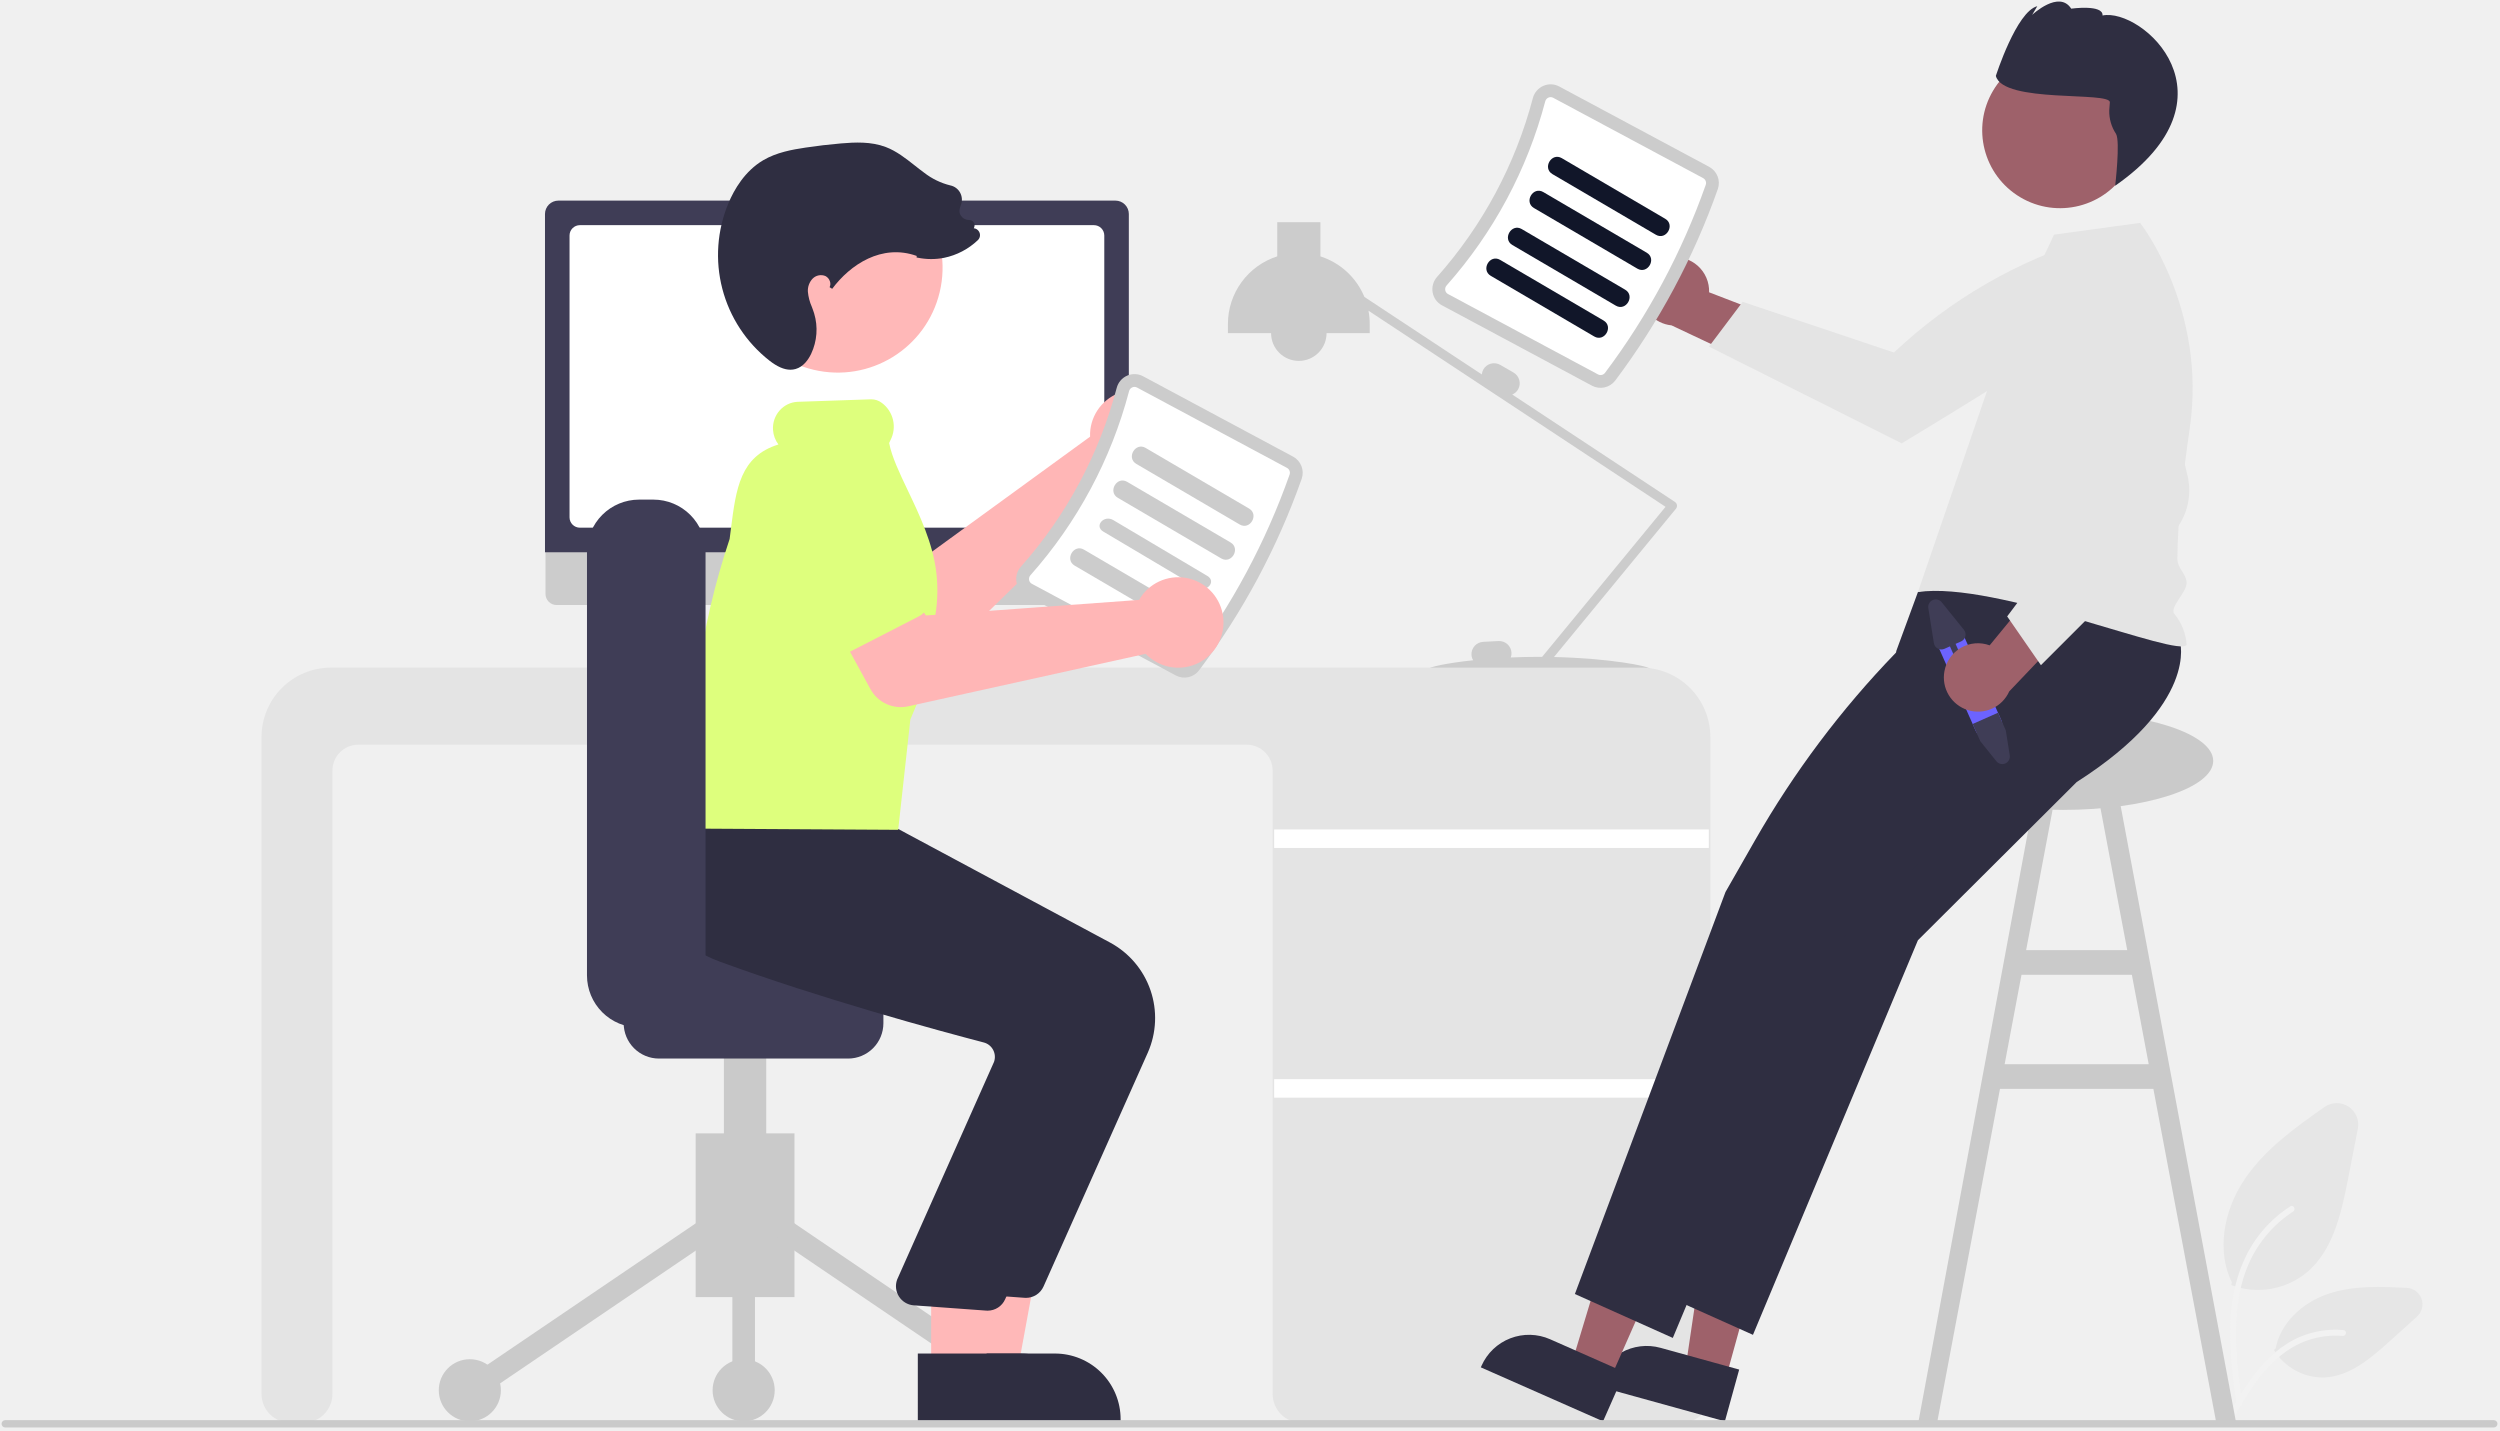
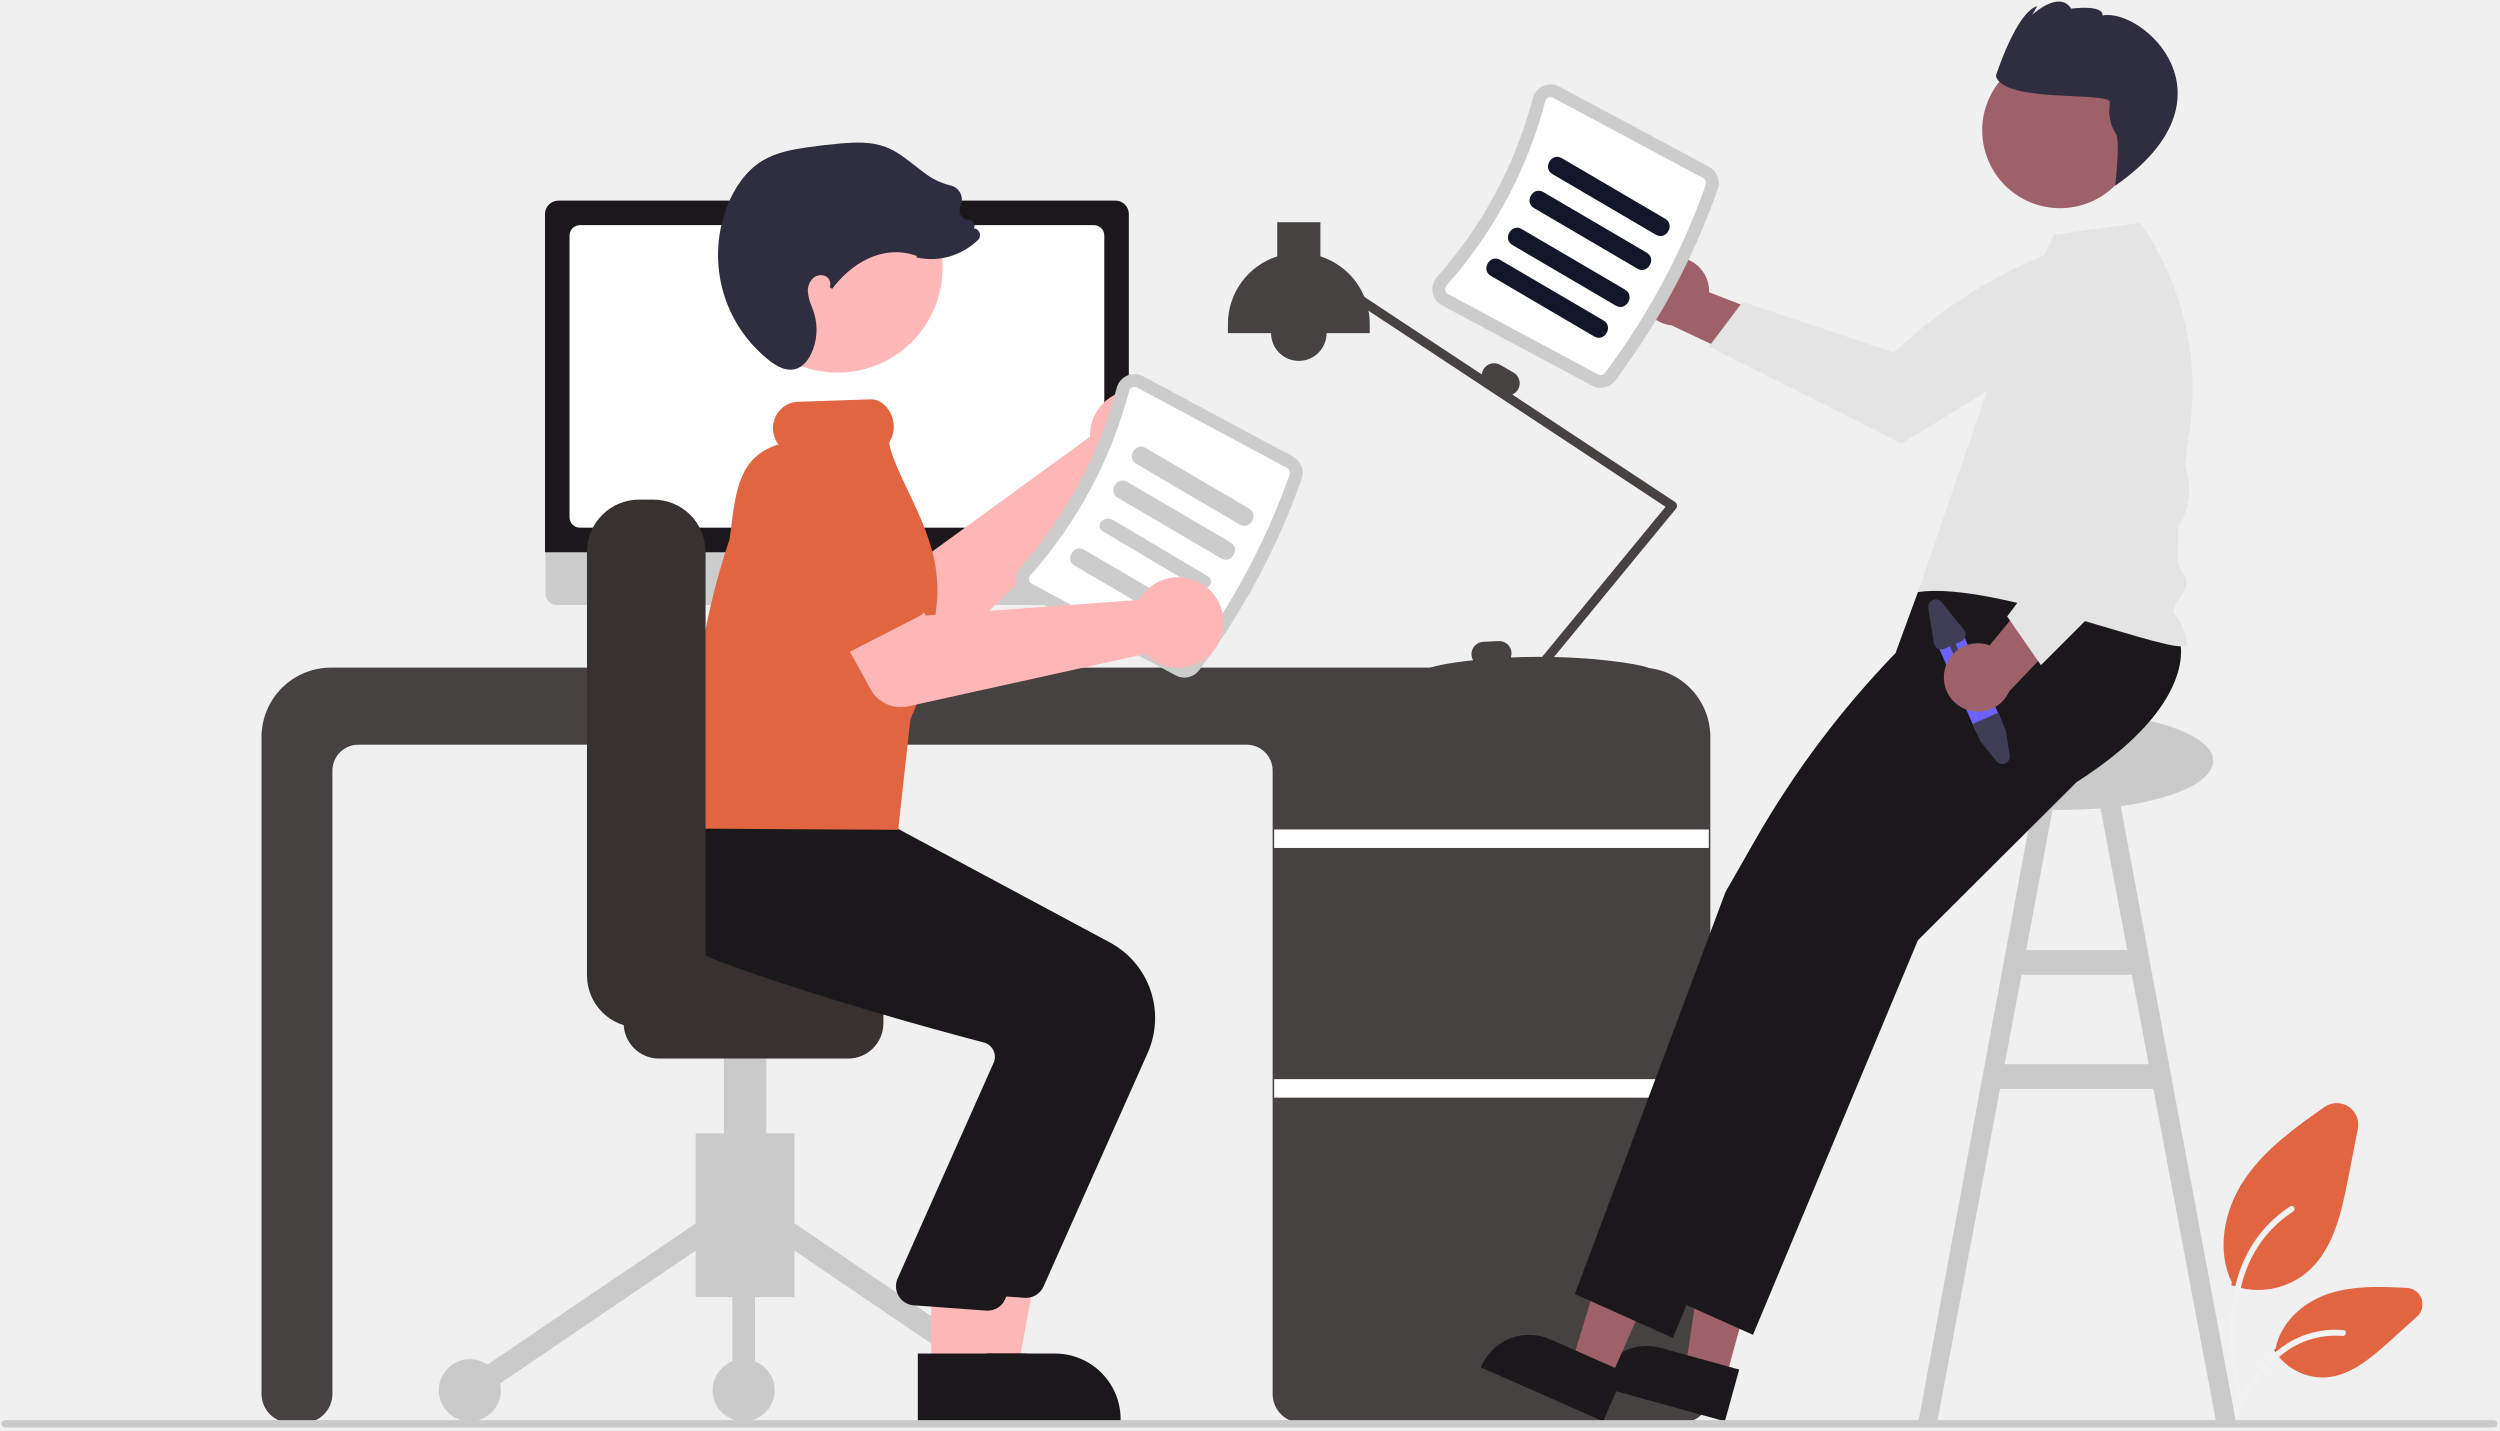
<svg xmlns="http://www.w3.org/2000/svg" width="811" height="464" viewBox="0 0 811 464" fill="none">
  <g clip-path="url(#clip0_1_96)">
    <path d="M133.588 210.827V80.828C133.588 78.971 134.325 77.191 135.638 75.878C136.951 74.565 138.731 73.828 140.588 73.828C142.444 73.828 144.225 74.565 145.537 75.878C146.85 77.191 147.588 78.971 147.588 80.828V210.827C147.588 212.684 146.85 214.464 145.537 215.777C144.225 217.09 142.444 217.827 140.588 217.827C138.731 217.827 136.951 217.09 135.638 215.777C134.325 214.464 133.588 212.684 133.588 210.827Z" fill="#F0F0F0" />
    <path d="M116.838 210.827V80.828C116.838 78.971 117.575 77.191 118.888 75.878C120.201 74.565 121.981 73.828 123.838 73.828C125.694 73.828 127.475 74.565 128.787 75.878C130.1 77.191 130.838 78.971 130.838 80.828V210.827C130.838 212.684 130.1 214.464 128.787 215.777C127.475 217.09 125.694 217.827 123.838 217.827C121.981 217.827 120.201 217.09 118.888 215.777C117.575 214.464 116.838 212.684 116.838 210.827Z" fill="#F0F0F0" />
    <path d="M100.088 210.827V80.828C100.088 78.971 100.825 77.191 102.138 75.878C103.451 74.565 105.231 73.828 107.088 73.828C108.944 73.828 110.725 74.565 112.037 75.878C113.35 77.191 114.088 78.971 114.088 80.828V210.827C114.088 212.684 113.35 214.464 112.037 215.777C110.725 217.09 108.944 217.827 107.088 217.827C105.231 217.827 103.451 217.09 102.138 215.777C100.825 214.464 100.088 212.684 100.088 210.827Z" fill="#F0F0F0" />
-     <path d="M732.492 418.464C729.673 418.466 726.875 417.98 724.222 417.028L723.812 416.881L724.001 415.975C719.249 406.375 720.91 393.222 728.254 382.408C734.93 372.577 745.083 365.429 754.04 359.124C755.176 358.324 756.526 357.882 757.916 357.856C759.306 357.829 760.671 358.219 761.838 358.974C763.004 359.73 763.918 360.818 764.461 362.097C765.005 363.376 765.153 364.789 764.888 366.153L761.684 382.587C759.373 394.442 756.623 405.663 748.468 412.66C743.988 416.408 738.333 418.462 732.492 418.464Z" fill="#E6E6E6" />
-     <path d="M753.469 446.861C750.366 446.843 747.318 446.05 744.6 444.554C741.882 443.058 739.58 440.907 737.905 438.296L737.673 437.934L738.226 437.446C739.659 429.628 746.399 422.662 755.449 419.666C763.675 416.943 772.755 417.388 780.761 417.78C781.819 417.831 782.837 418.196 783.688 418.827C784.539 419.458 785.183 420.328 785.539 421.325C785.895 422.323 785.946 423.404 785.687 424.431C785.428 425.458 784.87 426.385 784.084 427.094L775.076 435.225C768.53 441.132 762.002 446.466 754.127 446.848C753.907 446.857 753.688 446.861 753.469 446.861Z" fill="#E6E6E6" />
+     <path d="M732.492 418.464C729.673 418.466 726.875 417.98 724.222 417.028L723.812 416.881L724.001 415.975C719.249 406.375 720.91 393.222 728.254 382.408C734.93 372.577 745.083 365.429 754.04 359.124C755.176 358.324 756.526 357.882 757.916 357.856C759.306 357.829 760.671 358.219 761.838 358.974C763.004 359.73 763.918 360.818 764.461 362.097C765.005 363.376 765.153 364.789 764.888 366.153L761.684 382.587C759.373 394.442 756.623 405.663 748.468 412.66C743.988 416.408 738.333 418.462 732.492 418.464Z" fill="#E16541" />
+     <path d="M753.469 446.861C750.366 446.843 747.318 446.05 744.6 444.554C741.882 443.058 739.58 440.907 737.905 438.296L737.673 437.934L738.226 437.446C739.659 429.628 746.399 422.662 755.449 419.666C763.675 416.943 772.755 417.388 780.761 417.78C781.819 417.831 782.837 418.196 783.688 418.827C784.539 419.458 785.183 420.328 785.539 421.325C785.895 422.323 785.946 423.404 785.687 424.431C785.428 425.458 784.87 426.385 784.084 427.094L775.076 435.225C768.53 441.132 762.002 446.466 754.127 446.848C753.907 446.857 753.688 446.861 753.469 446.861Z" fill="#E16541" />
    <path d="M725.513 455.553C724.183 445.648 722.815 435.615 723.748 425.604C724.577 416.712 727.231 408.028 732.633 400.908C735.487 397.147 738.976 393.915 742.943 391.356C743.974 390.691 744.923 392.361 743.897 393.024C737.02 397.488 731.73 404.012 728.785 411.664C725.495 420.219 724.966 429.544 725.533 438.632C725.876 444.127 726.603 449.587 727.335 455.04C727.394 455.284 727.359 455.542 727.237 455.762C727.115 455.982 726.914 456.148 726.675 456.227C726.555 456.26 726.429 456.268 726.305 456.251C726.182 456.235 726.062 456.194 725.954 456.131C725.846 456.069 725.752 455.985 725.676 455.886C725.601 455.787 725.545 455.674 725.513 455.553Z" fill="#F2F2F2" />
    <path d="M721.754 461.247C728.157 449.666 735.583 436.794 748.853 432.68C752.538 431.541 756.409 431.132 760.251 431.477C761.461 431.584 761.159 433.491 759.951 433.384C753.499 432.843 747.061 434.584 741.761 438.304C736.633 441.873 732.639 446.834 729.259 452.096C727.189 455.319 725.335 458.678 723.48 462.034C722.887 463.106 721.154 462.332 721.754 461.247Z" fill="#F2F2F2" />
    <path d="M718.873 461.078L725.338 461.225L686.358 252.988L679.893 254.206L690.072 308.225H657.278L667.457 254.206L660.992 252.988L622.338 461.225L628.477 461.078L648.799 353.225H698.551L718.873 461.078ZM650.306 345.225L655.771 316.225H691.579L697.043 345.225H650.306Z" fill="#CACACA" />
    <path d="M436.588 214.144V145.759C436.588 143.728 439.728 142.077 443.588 142.077C447.448 142.077 450.588 143.728 450.588 145.759V214.144C450.588 216.175 447.448 217.827 443.588 217.827C439.728 217.827 436.588 216.175 436.588 214.144Z" fill="#F0F0F0" />
    <path d="M419.838 214.144V145.759C419.838 143.728 422.978 142.077 426.838 142.077C430.698 142.077 433.838 143.728 433.838 145.759V214.144C433.838 216.175 430.698 217.827 426.838 217.827C422.978 217.827 419.838 216.175 419.838 214.144Z" fill="#F0F0F0" />
    <path d="M403.088 214.144V145.759C403.088 143.728 406.228 142.077 410.088 142.077C413.948 142.077 417.088 143.728 417.088 145.759V214.144C417.088 216.175 413.948 217.827 410.088 217.827C406.228 217.827 403.088 216.175 403.088 214.144Z" fill="#F0F0F0" />
-     <path d="M544.002 163.854C543.971 163.646 543.896 163.447 543.783 163.27C543.67 163.093 543.521 162.941 543.345 162.826L490.573 127.987C491.368 127.655 492.033 127.072 492.466 126.327C492.994 125.408 493.136 124.317 492.862 123.293C492.587 122.27 491.919 121.396 491.003 120.863L486.673 118.363C485.753 117.836 484.662 117.694 483.639 117.968C482.615 118.243 481.741 118.911 481.209 119.827C480.921 120.331 480.748 120.892 480.702 121.47L442.608 96.322C441.329 93.224 439.389 90.441 436.925 88.169C434.46 85.897 431.53 84.19 428.338 83.166V72.078H414.338V83.166C409.693 84.651 405.64 87.574 402.764 91.512C399.888 95.451 398.338 100.201 398.338 105.077V108.077H412.338C412.338 110.464 413.286 112.754 414.974 114.441C416.662 116.129 418.951 117.077 421.338 117.077C423.725 117.077 426.014 116.129 427.702 114.441C429.389 112.754 430.338 110.464 430.338 108.077H444.338V105.077C444.336 103.639 444.201 102.204 443.933 100.792L540.302 164.411L500.271 213.082C499.96 213.08 499.651 213.078 499.338 213.078C496.144 213.078 493.049 213.153 490.1 213.283C490.278 212.789 490.356 212.264 490.329 211.739C490.271 210.681 489.796 209.689 489.008 208.979C488.221 208.27 487.185 207.901 486.126 207.953L481.133 208.213C480.075 208.271 479.082 208.746 478.373 209.533C477.663 210.321 477.294 211.357 477.346 212.416C477.383 213.041 477.569 213.649 477.888 214.188C469.059 215.126 463.338 216.419 463.338 217.077C463.338 218.156 478.701 217.129 497.93 217.08C498.018 217.33 498.171 217.552 498.374 217.723C498.576 217.895 498.82 218.009 499.081 218.055C499.342 218.101 499.611 218.076 499.86 217.984C500.108 217.892 500.328 217.735 500.496 217.53L500.866 217.08C520.039 217.133 535.338 218.154 535.338 217.077C535.338 216.063 521.736 213.539 504.112 213.134L543.677 165.03C543.811 164.868 543.909 164.679 543.965 164.476C544.02 164.274 544.033 164.062 544.002 163.854Z" fill="#CCCCCC" />
-     <path d="M545.445 461.578H422.229C419.739 461.575 417.352 460.584 415.591 458.823C413.831 457.063 412.84 454.675 412.838 452.185V249.969C412.835 247.744 411.95 245.611 410.377 244.038C408.804 242.465 406.671 241.58 404.446 241.578H116.23C114.005 241.58 111.872 242.465 110.299 244.038C108.725 245.611 107.84 247.744 107.838 249.969V452.185C107.835 454.675 106.844 457.063 105.084 458.823C103.323 460.584 100.936 461.575 98.446 461.578H94.23C91.74 461.575 89.353 460.584 87.592 458.823C85.831 457.063 84.841 454.675 84.838 452.185V239.078C84.844 233.112 87.217 227.393 91.435 223.175C95.653 218.957 101.372 216.584 107.338 216.578H532.338C538.303 216.585 544.022 218.957 548.24 223.175C552.458 227.393 554.831 233.112 554.838 239.078V452.185C554.835 454.675 553.844 457.063 552.083 458.823C550.323 460.584 547.935 461.575 545.445 461.578Z" fill="#E4E4E4" />
+     <path d="M544.002 163.854C543.971 163.646 543.896 163.447 543.783 163.27C543.67 163.093 543.521 162.941 543.345 162.826L490.573 127.987C491.368 127.655 492.033 127.072 492.466 126.327C492.994 125.408 493.136 124.317 492.862 123.293C492.587 122.27 491.919 121.396 491.003 120.863L486.673 118.363C485.753 117.836 484.662 117.694 483.639 117.968C482.615 118.243 481.741 118.911 481.209 119.827C480.921 120.331 480.748 120.892 480.702 121.47L442.608 96.322C441.329 93.224 439.389 90.441 436.925 88.169C434.46 85.897 431.53 84.19 428.338 83.166V72.078H414.338V83.166C409.693 84.651 405.64 87.574 402.764 91.512C399.888 95.451 398.338 100.201 398.338 105.077V108.077H412.338C412.338 110.464 413.286 112.754 414.974 114.441C416.662 116.129 418.951 117.077 421.338 117.077C423.725 117.077 426.014 116.129 427.702 114.441C429.389 112.754 430.338 110.464 430.338 108.077H444.338V105.077C444.336 103.639 444.201 102.204 443.933 100.792L540.302 164.411L500.271 213.082C499.96 213.08 499.651 213.078 499.338 213.078C496.144 213.078 493.049 213.153 490.1 213.283C490.278 212.789 490.356 212.264 490.329 211.739C490.271 210.681 489.796 209.689 489.008 208.979C488.221 208.27 487.185 207.901 486.126 207.953L481.133 208.213C480.075 208.271 479.082 208.746 478.373 209.533C477.663 210.321 477.294 211.357 477.346 212.416C477.383 213.041 477.569 213.649 477.888 214.188C469.059 215.126 463.338 216.419 463.338 217.077C463.338 218.156 478.701 217.129 497.93 217.08C498.018 217.33 498.171 217.552 498.374 217.723C498.576 217.895 498.82 218.009 499.081 218.055C499.342 218.101 499.611 218.076 499.86 217.984C500.108 217.892 500.328 217.735 500.496 217.53L500.866 217.08C520.039 217.133 535.338 218.154 535.338 217.077C535.338 216.063 521.736 213.539 504.112 213.134L543.677 165.03C543.811 164.868 543.909 164.679 543.965 164.476C544.02 164.274 544.033 164.062 544.002 163.854Z" fill="#474242" />
+     <path d="M545.445 461.578H422.229C419.739 461.575 417.352 460.584 415.591 458.823C413.831 457.063 412.84 454.675 412.838 452.185V249.969C412.835 247.744 411.95 245.611 410.377 244.038C408.804 242.465 406.671 241.58 404.446 241.578H116.23C114.005 241.58 111.872 242.465 110.299 244.038C108.725 245.611 107.84 247.744 107.838 249.969V452.185C107.835 454.675 106.844 457.063 105.084 458.823C103.323 460.584 100.936 461.575 98.446 461.578H94.23C91.74 461.575 89.353 460.584 87.592 458.823C85.831 457.063 84.841 454.675 84.838 452.185V239.078C84.844 233.112 87.217 227.393 91.435 223.175C95.653 218.957 101.372 216.584 107.338 216.578H532.338C538.303 216.585 544.022 218.957 548.24 223.175C552.458 227.393 554.831 233.112 554.838 239.078V452.185C554.835 454.675 553.844 457.063 552.083 458.823C550.323 460.584 547.935 461.575 545.445 461.578Z" fill="#474242" />
    <path d="M554.338 269.077H413.338V275.077H554.338V269.077Z" fill="white" />
    <path d="M554.338 350.078H413.338V356.078H554.338V350.078Z" fill="white" />
    <path d="M296.621 215.59L292.569 213.884L289.789 193.569H252.769L249.755 213.801L246.13 215.613C245.956 215.7 245.817 215.843 245.735 216.019C245.653 216.194 245.633 216.393 245.677 216.581C245.722 216.77 245.829 216.938 245.981 217.059C246.133 217.179 246.321 217.244 246.515 217.244H296.287C296.486 217.244 296.679 217.176 296.833 217.05C296.986 216.924 297.092 216.749 297.131 216.554C297.171 216.359 297.141 216.157 297.048 215.981C296.955 215.805 296.805 215.667 296.621 215.59Z" fill="#E6E6E6" />
    <path d="M362.409 196.272H180.555C179.601 196.269 178.687 195.889 178.013 195.213C177.339 194.538 176.96 193.623 176.96 192.669V167.025H366.004V192.669C366.004 193.623 365.625 194.538 364.951 195.213C364.277 195.889 363.363 196.269 362.409 196.272Z" fill="#CCCCCC" />
-     <path d="M366.194 179.145H176.794V69.421C176.796 68.269 177.254 67.165 178.068 66.351C178.882 65.537 179.986 65.079 181.138 65.078H361.85C363.002 65.079 364.106 65.537 364.92 66.351C365.734 67.165 366.192 68.269 366.194 69.421V179.145Z" fill="#3F3D56" />
+     <path d="M366.194 179.145H176.794V69.421C176.796 68.269 177.254 67.165 178.068 66.351C178.882 65.537 179.986 65.079 181.138 65.078H361.85C363.002 65.079 364.106 65.537 364.92 66.351C365.734 67.165 366.192 68.269 366.194 69.421V179.145Z" fill="#1A181B" />
    <path d="M354.882 171.181H188.106C187.219 171.18 186.368 170.827 185.74 170.199C185.112 169.572 184.759 168.72 184.758 167.833V76.39C184.759 75.502 185.112 74.651 185.74 74.023C186.368 73.395 187.219 73.042 188.106 73.041H354.882C355.769 73.042 356.62 73.395 357.248 74.023C357.876 74.651 358.229 75.502 358.23 76.39V167.833C358.229 168.72 357.876 169.572 357.248 170.199C356.62 170.827 355.769 171.18 354.882 171.181Z" fill="white" />
    <path d="M541.839 83.539C543.435 83.309 545.061 83.431 546.604 83.898C548.147 84.365 549.568 85.164 550.769 86.24C551.969 87.315 552.919 88.641 553.552 90.123C554.185 91.606 554.485 93.209 554.431 94.82L590.996 108.894L574.43 120.731L542.247 105.551C539.546 105.281 537.039 104.03 535.199 102.034C533.36 100.039 532.316 97.439 532.266 94.725C532.216 92.012 533.163 89.375 534.927 87.313C536.691 85.251 539.151 83.908 541.839 83.539Z" fill="#9E616A" />
    <path d="M680.677 76.629L686.863 87.876C685.368 95.01 681.505 101.428 675.9 106.087C666.429 114.075 616.909 143.824 616.909 143.824L554.391 112.438L565.328 97.905L614.41 114.354C632.617 97.161 654.589 84.459 678.574 77.261L680.677 76.629Z" fill="#E4E4E4" />
    <path d="M669.174 262.734C696.121 262.734 717.965 255.616 717.965 246.836C717.965 238.056 696.121 230.938 669.174 230.938C642.228 230.938 620.384 238.056 620.384 246.836C620.384 255.616 642.228 262.734 669.174 262.734Z" fill="#CACACA" />
    <path d="M559.717 447.605L546.761 444.024L554.409 392.346L573.531 397.633L559.717 447.605Z" fill="#9E616A" />
-     <path d="M559.549 461.077L517.774 449.529L517.92 449.001C519.112 444.689 521.969 441.026 525.861 438.82C529.753 436.614 534.362 436.043 538.675 437.235L538.676 437.235L564.191 444.289L559.549 461.077Z" fill="#2F2E41" />
+     <path d="M559.549 461.077L517.774 449.529L517.92 449.001C519.112 444.689 521.969 441.026 525.861 438.82C529.753 436.614 534.362 436.043 538.675 437.235L538.676 437.235L564.191 444.289L559.549 461.077Z" fill="#1A181B" />
    <path d="M522.153 447.773L509.856 442.343L524.948 392.331L543.096 400.344L522.153 447.773Z" fill="#9E616A" />
-     <path d="M520.026 461.078L480.377 443.57L480.598 443.068C482.406 438.975 485.765 435.768 489.937 434.152C494.109 432.536 498.752 432.643 502.845 434.45L502.846 434.45L527.062 445.143L520.026 461.078Z" fill="#2F2E41" />
-     <path d="M707.146 207.967C707.146 207.967 713.664 228.16 673.675 253.697L622.174 305.016L568.661 433.022L536.892 418.779L543.123 402.147L547.304 390.986L549.443 385.277L551.736 379.156L585.748 288.369L614.318 238.346L615.146 211.203L622.174 192.069L673.157 173.978L707.146 207.967Z" fill="#2F2E41" />
-     <path d="M681.146 208.967C681.146 208.967 687.664 229.16 647.675 254.697L596.174 306.016L542.661 434.022L510.892 419.779L517.123 403.147L521.304 391.986L523.443 386.277L525.736 380.156L559.748 289.369L569.314 272.62C581.933 250.524 597.268 230.094 614.96 211.805L624.338 202.111L625.338 187.111L647.157 174.978L681.146 208.967Z" fill="#2F2E41" />
+     <path d="M520.026 461.078L480.377 443.57L480.598 443.068C482.406 438.975 485.765 435.768 489.937 434.152C494.109 432.536 498.752 432.643 502.845 434.45L502.846 434.45L527.062 445.143L520.026 461.078Z" fill="#1A181B" />
+     <path d="M707.146 207.967C707.146 207.967 713.664 228.16 673.675 253.697L622.174 305.016L568.661 433.022L536.892 418.779L543.123 402.147L547.304 390.986L549.443 385.277L551.736 379.156L585.748 288.369L614.318 238.346L615.146 211.203L622.174 192.069L673.157 173.978L707.146 207.967Z" fill="#1A181B" />
+     <path d="M681.146 208.967C681.146 208.967 687.664 229.16 647.675 254.697L596.174 306.016L542.661 434.022L510.892 419.779L517.123 403.147L521.304 391.986L523.443 386.277L525.736 380.156L559.748 289.369L569.314 272.62C581.933 250.524 597.268 230.094 614.96 211.805L624.338 202.111L625.338 187.111L647.157 174.978L681.146 208.967Z" fill="#1A181B" />
    <path d="M650.338 110.111L666.338 76.111L694.259 72.302C694.259 72.302 716.062 100.079 710.338 139.111C708.191 153.748 706.442 168.32 706.338 181.111C706.31 184.515 709.287 186.034 709.338 189.111C709.387 192.134 703.695 197.057 705.338 199.111C707.687 201.942 709.087 205.441 709.338 209.111C707.356 213.827 647.382 188.277 622.174 192.069L650.338 110.111Z" fill="#E4E4E4" />
    <path d="M689.996 55.185C697.123 43.196 693.181 27.699 681.192 20.572C669.202 13.445 653.705 17.387 646.578 29.376C639.451 41.366 643.393 56.862 655.382 63.989C667.372 71.116 682.869 67.175 689.996 55.185Z" fill="#9E616A" />
    <path d="M684.433 33.213C684.385 33.877 684.318 34.758 684.241 35.753C684.162 38.479 684.931 41.162 686.44 43.433C687.853 45.823 686.167 60.254 686.167 60.254C727.535 31.418 694.848 2.447 682.062 5.022C682.329 1.355 671.9 2.808 671.9 2.808C667.927 -3.38 659.219 4.834 659.219 4.834L660.899 2.007C654.138 3.727 647.455 24.622 647.455 24.622C649.748 33.637 684.7 29.546 684.433 33.213Z" fill="#2F2E41" />
    <path d="M523.953 123.486C538.168 104.577 549.406 83.604 557.276 61.295C557.732 59.961 557.7 58.508 557.185 57.195C556.67 55.882 555.706 54.795 554.464 54.126L505.819 28.061C505.032 27.636 504.158 27.396 503.265 27.36C502.371 27.324 501.481 27.492 500.662 27.852C499.828 28.214 499.088 28.762 498.497 29.454C497.907 30.145 497.482 30.963 497.255 31.843C491.593 53.341 480.951 73.204 466.188 89.825C465.58 90.502 465.135 91.308 464.886 92.183C464.637 93.057 464.591 93.977 464.751 94.873C464.905 95.754 465.258 96.588 465.783 97.312C466.308 98.035 466.991 98.63 467.781 99.05L516.427 125.115C517.671 125.779 519.11 125.979 520.488 125.681C521.867 125.382 523.094 124.605 523.953 123.486Z" fill="#CCCCCC" />
    <path d="M520.633 120.992C520.372 121.318 520.004 121.543 519.594 121.628C519.184 121.713 518.758 121.651 518.388 121.455L469.743 95.389C469.506 95.266 469.302 95.09 469.145 94.875C468.988 94.659 468.884 94.411 468.839 94.148C468.789 93.871 468.803 93.585 468.881 93.314C468.959 93.044 469.099 92.795 469.289 92.587C484.487 75.476 495.443 55.028 501.272 32.897C501.339 32.623 501.469 32.369 501.651 32.154C501.833 31.939 502.063 31.769 502.321 31.658C502.565 31.549 502.83 31.498 503.097 31.509C503.364 31.52 503.624 31.593 503.858 31.721L552.503 57.786C552.871 57.985 553.159 58.307 553.315 58.696C553.472 59.084 553.488 59.515 553.36 59.914C545.631 81.823 534.594 102.421 520.633 120.992Z" fill="white" />
    <path d="M503.615 56.486L537.167 76.152C540.505 78.108 543.528 72.924 540.195 70.971L506.643 51.305C503.305 49.348 500.282 54.532 503.615 56.486Z" fill="#111629" />
    <path d="M497.615 67.486L531.167 87.152C534.505 89.108 537.528 83.924 534.195 81.971L500.643 62.305C497.305 60.348 494.282 65.532 497.615 67.486Z" fill="#111629" />
    <path d="M490.615 79.486L524.167 99.152C527.505 101.108 530.528 95.924 527.195 93.971L493.643 74.305C490.305 72.348 487.282 77.532 490.615 79.486Z" fill="#111629" />
    <path d="M483.615 89.486L517.167 109.152C520.505 111.108 523.528 105.925 520.195 103.971L486.643 84.305C483.305 82.348 480.282 87.532 483.615 89.486Z" fill="#111629" />
    <path d="M636.569 205.164L649.166 233.489C649.47 234.168 649.6 234.911 649.544 235.652C649.488 236.393 649.249 237.108 648.847 237.733C648.374 238.48 647.69 239.07 646.882 239.43C646.075 239.789 645.178 239.901 644.307 239.752C644.01 239.707 643.719 239.629 643.439 239.52C642.325 239.09 641.428 238.237 640.942 237.146L628.346 208.821C628.106 208.281 627.974 207.699 627.959 207.108C627.944 206.518 628.045 205.93 628.257 205.378C628.685 204.264 629.539 203.366 630.629 202.881C631.72 202.396 632.958 202.364 634.072 202.792C635.186 203.22 636.084 204.073 636.569 205.164Z" fill="#6C63FF" />
    <path d="M648.15 231.205L650.673 236.922L651.964 245.027C652.049 245.56 651.956 246.107 651.698 246.582C651.44 247.057 651.033 247.434 650.539 247.653C650.046 247.873 649.493 247.923 648.968 247.796C648.443 247.669 647.974 247.372 647.635 246.952L642.413 240.454L639.926 234.862L648.15 231.205Z" fill="#3F3D56" />
    <path d="M625.547 197.283L627.352 208.623C627.411 208.995 627.554 209.347 627.771 209.654C627.989 209.961 628.273 210.214 628.604 210.394C628.934 210.573 629.301 210.674 629.677 210.689C630.053 210.703 630.427 210.632 630.77 210.479L632.56 209.683L636.014 217.45C636.122 217.692 636.321 217.881 636.569 217.976C636.816 218.071 637.091 218.063 637.333 217.956C637.575 217.848 637.764 217.649 637.86 217.401C637.955 217.154 637.948 216.879 637.841 216.637L634.387 208.87L636.177 208.075C636.77 207.81 637.234 207.322 637.468 206.716C637.702 206.11 637.687 205.437 637.425 204.842C637.337 204.645 637.224 204.461 637.089 204.293L629.877 195.358C629.538 194.937 629.069 194.641 628.544 194.514C628.018 194.387 627.466 194.438 626.972 194.657C626.478 194.877 626.071 195.253 625.813 195.728C625.555 196.203 625.462 196.75 625.547 197.283Z" fill="#3F3D56" />
    <path d="M630.772 217.752C631.056 216.165 631.684 214.66 632.613 213.342C633.541 212.025 634.747 210.927 636.146 210.126C637.545 209.325 639.102 208.84 640.708 208.706C642.314 208.572 643.931 208.792 645.443 209.35L670.309 179.072L676.33 198.521L651.794 224.292C650.688 226.77 648.711 228.756 646.239 229.875C643.766 230.993 640.969 231.165 638.378 230.359C635.787 229.553 633.581 227.824 632.179 225.5C630.778 223.177 630.277 220.42 630.772 217.752Z" fill="#9E616A" />
    <path d="M662.077 215.784L651.125 199.965L682.224 158.499L666.203 124.169L667.37 83.334L680.608 80.889L680.773 80.971C687.209 84.676 692.184 90.471 694.872 97.394C698.175 105.65 705.547 136.644 709.648 154.384C710.454 157.822 710.365 161.409 709.392 164.803C708.419 168.197 706.593 171.285 704.088 173.773L662.077 215.784Z" fill="#E4E4E4" />
    <path d="M353.714 139.346C353.623 140.114 353.592 140.888 353.623 141.661L297.55 182.455L282.146 175.638L268.818 197.541L294.916 212.26C297.025 213.45 299.462 213.923 301.862 213.609C304.262 213.295 306.496 212.211 308.227 210.519L364.663 155.396C367.551 156.13 370.595 155.967 373.389 154.929C376.183 153.891 378.594 152.027 380.303 149.585C382.012 147.143 382.936 144.238 382.954 141.258C382.972 138.277 382.081 135.362 380.402 132.9C378.722 130.438 376.333 128.545 373.552 127.474C370.77 126.403 367.729 126.204 364.831 126.904C361.934 127.604 359.319 129.169 357.333 131.391C355.347 133.614 354.084 136.388 353.714 139.346Z" fill="#FFB6B6" />
    <path d="M295.737 183.947L279.385 211.195C278.92 211.97 278.293 212.636 277.547 213.147C276.801 213.658 275.954 214.002 275.063 214.157C274.172 214.311 273.258 214.271 272.384 214.04C271.51 213.81 270.696 213.393 269.997 212.819L245.514 192.712C241.562 190.309 238.724 186.436 237.622 181.944C236.52 177.452 237.245 172.706 239.636 168.746C242.028 164.787 245.892 161.938 250.381 160.823C254.87 159.708 259.619 160.419 263.585 162.799L292.754 174.898C293.589 175.245 294.34 175.767 294.955 176.43C295.57 177.093 296.034 177.881 296.317 178.739C296.601 179.598 296.695 180.508 296.595 181.406C296.495 182.305 296.202 183.171 295.737 183.947Z" fill="#6C63FF" />
    <path d="M225.674 420.783H257.727V367.667H225.674V420.783Z" fill="#CACACA" />
    <path d="M256.12 395.773L252.006 401.836L328.932 454.035L333.046 447.972L256.12 395.773Z" fill="#CACACA" />
    <path d="M227.28 395.773L150.354 447.973L154.468 454.035L231.394 401.836L227.28 395.773Z" fill="#CACACA" />
    <path d="M330.989 461.077C336.553 461.077 341.063 456.567 341.063 451.004C341.063 445.44 336.553 440.93 330.989 440.93C325.426 440.93 320.916 445.44 320.916 451.004C320.916 456.567 325.426 461.077 330.989 461.077Z" fill="#CACACA" />
    <path d="M241.242 461.077C246.806 461.077 251.316 456.567 251.316 451.004C251.316 445.44 246.806 440.93 241.242 440.93C235.679 440.93 231.169 445.44 231.169 451.004C231.169 456.567 235.679 461.077 241.242 461.077Z" fill="#CACACA" />
    <path d="M152.411 461.077C157.975 461.077 162.485 456.567 162.485 451.004C162.485 445.44 157.975 440.93 152.411 440.93C146.848 440.93 142.338 445.44 142.338 451.004C142.338 456.567 146.848 461.077 152.411 461.077Z" fill="#CACACA" />
    <path d="M244.906 398.804H237.579V451.004H244.906V398.804Z" fill="#CACACA" />
    <path d="M234.832 391.478H248.569V320.962H234.832V391.478Z" fill="#CACACA" />
-     <path d="M202.322 331.952V315.468C202.325 312.433 203.532 309.523 205.678 307.377C207.824 305.231 210.734 304.024 213.769 304.02H275.126C278.161 304.024 281.071 305.231 283.217 307.377C285.363 309.523 286.57 312.433 286.574 315.468V331.952C286.57 334.987 285.363 337.896 283.217 340.043C281.071 342.189 278.161 343.396 275.126 343.399H213.769C210.734 343.396 207.824 342.189 205.678 340.043C203.532 337.896 202.325 334.987 202.322 331.952Z" fill="#3F3D56" />
+     <path d="M202.322 331.952V315.468C202.325 312.433 203.532 309.523 205.678 307.377C207.824 305.231 210.734 304.024 213.769 304.02H275.126C278.161 304.024 281.071 305.231 283.217 307.377C285.363 309.523 286.57 312.433 286.574 315.468V331.952C286.57 334.987 285.363 337.896 283.217 340.043C281.071 342.189 278.161 343.396 275.126 343.399H213.769C210.734 343.396 207.824 342.189 205.678 340.043C203.532 337.896 202.325 334.987 202.322 331.952Z" fill="#37322F" />
    <path d="M313.141 444.629L330.109 444.628L338.183 400.617L313.139 400.618L313.141 444.629Z" fill="#FFB8B8" />
-     <path d="M308.813 461.078L363.528 461.076V460.383C363.528 457.587 362.978 454.817 361.907 452.234C360.837 449.65 359.269 447.302 357.291 445.325C355.314 443.347 352.966 441.778 350.382 440.708C347.798 439.638 345.029 439.087 342.233 439.087H342.23L308.812 439.088L308.813 461.078Z" fill="#2F2E41" />
-     <path d="M338.521 417.337L372.35 341.476C375.175 335.083 375.487 327.859 373.225 321.246C370.963 314.632 366.293 309.113 360.144 305.788L286.767 266.441L253.284 263.593L222.398 260.785L222.175 261.162C221.89 261.643 215.249 273.114 219.738 285.691C223.143 295.231 232 302.683 246.063 307.84C278.886 319.875 316.804 330.162 331.582 334.025C332.236 334.192 332.846 334.495 333.373 334.915C333.901 335.335 334.334 335.861 334.643 336.46C334.953 337.052 335.137 337.702 335.184 338.369C335.231 339.036 335.139 339.705 334.915 340.334L303.486 410.945C303.158 411.84 303.04 412.799 303.141 413.748C303.242 414.696 303.559 415.609 304.068 416.415C304.578 417.221 305.266 417.9 306.079 418.398C306.892 418.897 307.809 419.202 308.759 419.29L332.242 421C332.442 421.019 332.64 421.028 332.838 421.028C334.04 421.028 335.217 420.679 336.226 420.024C337.235 419.369 338.032 418.436 338.521 417.337Z" fill="#2F2E41" />
+     <path d="M308.813 461.078L363.528 461.076V460.383C363.528 457.587 362.978 454.817 361.907 452.234C360.837 449.65 359.269 447.302 357.291 445.325C355.314 443.347 352.966 441.778 350.382 440.708C347.798 439.638 345.029 439.087 342.233 439.087H342.23L308.812 439.088L308.813 461.078Z" fill="#1A181B" />
+     <path d="M338.521 417.337L372.35 341.476C375.175 335.083 375.487 327.859 373.225 321.246C370.963 314.632 366.293 309.113 360.144 305.788L286.767 266.441L253.284 263.593L222.398 260.785L222.175 261.162C221.89 261.643 215.249 273.114 219.738 285.691C223.143 295.231 232 302.683 246.063 307.84C278.886 319.875 316.804 330.162 331.582 334.025C332.236 334.192 332.846 334.495 333.373 334.915C333.901 335.335 334.334 335.861 334.643 336.46C334.953 337.052 335.137 337.702 335.184 338.369C335.231 339.036 335.139 339.705 334.915 340.334L303.486 410.945C303.158 411.84 303.04 412.799 303.141 413.748C303.242 414.696 303.559 415.609 304.068 416.415C304.578 417.221 305.266 417.9 306.079 418.398C306.892 418.897 307.809 419.202 308.759 419.29L332.242 421C332.442 421.019 332.64 421.028 332.838 421.028C334.04 421.028 335.217 420.679 336.226 420.024C337.235 419.369 338.032 418.436 338.521 417.337Z" fill="#1A181B" />
    <path d="M302.068 444.629L319.036 444.628L327.11 400.617L302.066 400.618L302.068 444.629Z" fill="#FFB8B8" />
-     <path d="M297.74 461.078L352.455 461.076V460.383C352.455 457.587 351.905 454.817 350.834 452.234C349.764 449.65 348.196 447.302 346.218 445.325C344.241 443.347 341.893 441.778 339.309 440.708C336.725 439.638 333.956 439.087 331.16 439.087H331.157L297.739 439.088L297.74 461.078Z" fill="#2F2E41" />
-     <path d="M326.064 421.489L359.893 345.629C362.718 339.235 363.03 332.012 360.768 325.398C358.506 318.784 353.836 313.265 347.687 309.94L274.31 270.593L240.827 267.745L216.635 265.646L216.638 265.315C216.354 265.796 209.713 277.266 214.202 289.844C217.607 299.384 219.543 306.836 233.605 311.992C266.429 324.028 304.347 334.314 319.125 338.177C319.778 338.344 320.389 338.647 320.916 339.067C321.444 339.487 321.876 340.014 322.186 340.613C322.496 341.205 322.68 341.855 322.727 342.521C322.774 343.188 322.682 343.857 322.457 344.487L291.029 415.097C290.701 415.993 290.582 416.952 290.683 417.9C290.784 418.849 291.102 419.761 291.611 420.567C292.121 421.374 292.809 422.052 293.622 422.551C294.435 423.049 295.352 423.354 296.301 423.442L319.785 425.152C319.985 425.171 320.183 425.181 320.381 425.181C321.583 425.18 322.76 424.831 323.769 424.176C324.777 423.521 325.575 422.588 326.064 421.489Z" fill="#2F2E41" />
+     <path d="M297.74 461.078L352.455 461.076V460.383C352.455 457.587 351.905 454.817 350.834 452.234C349.764 449.65 348.196 447.302 346.218 445.325C344.241 443.347 341.893 441.778 339.309 440.708C336.725 439.638 333.956 439.087 331.16 439.087H331.157L297.739 439.088L297.74 461.078Z" fill="#1A181B" />
+     <path d="M326.064 421.489L359.893 345.629C362.718 339.235 363.03 332.012 360.768 325.398C358.506 318.784 353.836 313.265 347.687 309.94L274.31 270.593L240.827 267.745L216.635 265.646L216.638 265.315C216.354 265.796 209.713 277.266 214.202 289.844C217.607 299.384 219.543 306.836 233.605 311.992C266.429 324.028 304.347 334.314 319.125 338.177C319.778 338.344 320.389 338.647 320.916 339.067C321.444 339.487 321.876 340.014 322.186 340.613C322.496 341.205 322.68 341.855 322.727 342.521C322.774 343.188 322.682 343.857 322.457 344.487L291.029 415.097C290.701 415.993 290.582 416.952 290.683 417.9C290.784 418.849 291.102 419.761 291.611 420.567C292.121 421.374 292.809 422.052 293.622 422.551C294.435 423.049 295.352 423.354 296.301 423.442L319.785 425.152C319.985 425.171 320.183 425.181 320.381 425.181C321.583 425.18 322.76 424.831 323.769 424.176C324.777 423.521 325.575 422.588 326.064 421.489Z" fill="#1A181B" />
    <path d="M304.844 94.739C309.188 76.473 297.902 58.144 279.636 53.8C261.37 49.457 243.041 60.742 238.698 79.008C234.354 97.274 245.64 115.603 263.905 119.947C282.171 124.29 300.5 113.005 304.844 94.739Z" fill="#FFB8B8" />
    <path d="M388.953 217.486C403.168 198.577 414.406 177.604 422.276 155.295C422.732 153.961 422.7 152.508 422.185 151.195C421.67 149.882 420.706 148.795 419.464 148.126L370.819 122.061C370.032 121.636 369.158 121.396 368.265 121.36C367.371 121.324 366.481 121.492 365.662 121.852C364.828 122.214 364.088 122.762 363.497 123.454C362.907 124.145 362.482 124.963 362.255 125.843C356.593 147.341 345.951 167.204 331.188 183.825C330.58 184.502 330.135 185.308 329.886 186.183C329.637 187.057 329.591 187.977 329.751 188.873C329.905 189.753 330.258 190.588 330.783 191.312C331.308 192.036 331.991 192.63 332.781 193.05L381.427 219.115C382.671 219.779 384.11 219.979 385.488 219.681C386.867 219.382 388.094 218.605 388.953 217.486Z" fill="#CCCCCC" />
    <path d="M385.633 214.992C385.372 215.318 385.004 215.543 384.594 215.628C384.184 215.713 383.758 215.652 383.388 215.455L334.743 189.39C334.506 189.266 334.302 189.09 334.145 188.875C333.988 188.659 333.884 188.411 333.839 188.148C333.789 187.871 333.803 187.585 333.881 187.315C333.959 187.044 334.099 186.795 334.289 186.587C349.487 169.476 360.443 149.028 366.272 126.897C366.339 126.623 366.469 126.369 366.651 126.154C366.833 125.939 367.063 125.769 367.321 125.658C367.565 125.549 367.83 125.498 368.097 125.509C368.364 125.52 368.624 125.593 368.858 125.721L417.503 151.786C417.871 151.985 418.159 152.307 418.315 152.696C418.472 153.084 418.488 153.515 418.36 153.914C410.631 175.824 399.594 196.421 385.633 214.992Z" fill="white" />
    <path d="M368.615 150.486L402.167 170.152C405.505 172.108 408.528 166.925 405.195 164.971L371.643 145.305C368.305 143.348 365.282 148.532 368.615 150.486Z" fill="#CCCCCC" />
    <path d="M362.615 161.486L396.167 181.152C399.505 183.108 402.528 177.925 399.195 175.971L365.643 156.305C362.305 154.348 359.282 159.532 362.615 161.486Z" fill="#CCCCCC" />
    <path d="M357.9 172.443L388.414 190.557C391.45 192.36 394.697 188.634 391.666 186.834L361.152 168.719C358.116 166.917 354.869 170.643 357.9 172.443Z" fill="#CCCCCC" />
    <path d="M348.615 183.486L382.167 203.152C385.505 205.108 388.528 199.925 385.195 197.971L351.643 178.305C348.305 176.348 345.282 181.532 348.615 183.486Z" fill="#CCCCCC" />
-     <path d="M291.372 269.194L224.098 268.792L224.08 268.313C222.797 234.56 226.922 203.983 236.691 174.839C236.829 173.748 236.979 172.582 237.125 171.437C238.794 158.398 240.119 148.046 252.518 144.19C251.485 142.817 250.876 141.171 250.766 139.456C250.688 138.316 250.837 137.172 251.206 136.091C251.574 135.009 252.154 134.012 252.911 133.156C253.636 132.33 254.518 131.657 255.505 131.175C256.493 130.693 257.567 130.412 258.664 130.35L282.609 129.534C283.867 129.526 285.092 129.941 286.086 130.713C287.909 132.067 289.19 134.026 289.7 136.239C290.21 138.452 289.916 140.774 288.869 142.79C288.587 143.352 288.479 143.607 288.438 143.719C289.289 148.179 291.815 153.477 294.488 159.083C298.315 167.11 302.653 176.208 303.768 185.941C304.37 191.197 304.12 196.515 303.027 201.69C302.528 204.479 302.413 207.323 302.685 210.143C302.904 214.325 303.11 218.273 300.747 222.092C300.144 223.127 299.455 224.23 298.646 225.453L295.321 233.401L291.372 269.194Z" fill="#DEFF7D" />
-     <path d="M190.416 316.431V178.969C190.421 174.49 192.203 170.195 195.37 167.028C198.538 163.861 202.832 162.079 207.311 162.074H211.984C216.464 162.079 220.758 163.861 223.925 167.028C227.093 170.195 228.874 174.49 228.879 178.969V316.431C228.874 320.91 227.093 325.204 223.925 328.372C220.758 331.539 216.464 333.32 211.984 333.326H207.311C202.832 333.32 198.538 331.539 195.37 328.372C192.203 325.204 190.421 320.91 190.416 316.431Z" fill="#3F3D56" />
+     <path d="M291.372 269.194L224.098 268.792L224.08 268.313C222.797 234.56 226.922 203.983 236.691 174.839C236.829 173.748 236.979 172.582 237.125 171.437C238.794 158.398 240.119 148.046 252.518 144.19C251.485 142.817 250.876 141.171 250.766 139.456C250.688 138.316 250.837 137.172 251.206 136.091C251.574 135.009 252.154 134.012 252.911 133.156C253.636 132.33 254.518 131.657 255.505 131.175C256.493 130.693 257.567 130.412 258.664 130.35L282.609 129.534C283.867 129.526 285.092 129.941 286.086 130.713C287.909 132.067 289.19 134.026 289.7 136.239C290.21 138.452 289.916 140.774 288.869 142.79C288.587 143.352 288.479 143.607 288.438 143.719C289.289 148.179 291.815 153.477 294.488 159.083C298.315 167.11 302.653 176.208 303.768 185.941C304.37 191.197 304.12 196.515 303.027 201.69C302.528 204.479 302.413 207.323 302.685 210.143C302.904 214.325 303.11 218.273 300.747 222.092C300.144 223.127 299.455 224.23 298.646 225.453L295.321 233.401L291.372 269.194Z" fill="#E16541" />
+     <path d="M190.416 316.431V178.969C190.421 174.49 192.203 170.195 195.37 167.028C198.538 163.861 202.832 162.079 207.311 162.074H211.984C216.464 162.079 220.758 163.861 223.925 167.028C227.093 170.195 228.874 174.49 228.879 178.969V316.431C228.874 320.91 227.093 325.204 223.925 328.372C220.758 331.539 216.464 333.32 211.984 333.326H207.311C202.832 333.32 198.538 331.539 195.37 328.372C192.203 325.204 190.421 320.91 190.416 316.431Z" fill="#37322F" />
    <path d="M370.82 192.689C370.338 193.293 369.903 193.935 369.521 194.608L300.363 199.657L290.878 185.736L267.997 197.304L282.393 223.582C283.556 225.704 285.377 227.393 287.581 228.393C289.785 229.393 292.254 229.652 294.618 229.129L371.647 212.1C373.713 214.249 376.384 215.717 379.305 216.31C382.226 216.903 385.259 216.593 387.999 215.421C390.739 214.248 393.058 212.269 394.646 209.747C396.234 207.225 397.017 204.279 396.89 201.302C396.763 198.324 395.733 195.455 393.936 193.077C392.139 190.699 389.66 188.925 386.83 187.99C384 187.055 380.953 187.004 378.093 187.843C375.233 188.682 372.696 190.373 370.82 192.689Z" fill="#FFB6B6" />
-     <path d="M298.036 199.967L269.765 214.478C268.96 214.891 268.076 215.126 267.173 215.166C266.27 215.207 265.368 215.052 264.53 214.713C263.692 214.373 262.937 213.857 262.316 213.2C261.696 212.542 261.224 211.759 260.933 210.903L250.753 180.901C248.665 176.783 248.294 172.005 249.719 167.613C251.145 163.221 254.252 159.573 258.361 157.466C245.829 163.898 271.929 145.626 281.891 165.034L300.279 190.707C300.805 191.442 301.167 192.282 301.339 193.17C301.512 194.057 301.491 194.972 301.278 195.85C301.065 196.729 300.665 197.552 300.106 198.262C299.546 198.972 298.84 199.554 298.036 199.967Z" fill="#DEFF7D" />
+     <path d="M298.036 199.967L269.765 214.478C268.96 214.891 268.076 215.126 267.173 215.166C266.27 215.207 265.368 215.052 264.53 214.713C263.692 214.373 262.937 213.857 262.316 213.2C261.696 212.542 261.224 211.759 260.933 210.903L250.753 180.901C248.665 176.783 248.294 172.005 249.719 167.613C251.145 163.221 254.252 159.573 258.361 157.466C245.829 163.898 271.929 145.626 281.891 165.034L300.279 190.707C300.805 191.442 301.167 192.282 301.339 193.17C301.512 194.057 301.491 194.972 301.278 195.85C301.065 196.729 300.665 197.552 300.106 198.262C299.546 198.972 298.84 199.554 298.036 199.967Z" fill="#E16541" />
    <path d="M256.413 119.938C254.367 119.938 252.11 118.952 249.564 116.954C242.074 111.073 236.72 102.896 234.324 93.679C231.928 84.462 232.621 74.713 236.299 65.929C238.15 61.508 241.611 55.499 247.591 51.977C251.89 49.447 256.94 48.533 261.336 47.875C265.141 47.305 268.995 46.85 272.789 46.527C277.322 46.139 282.559 45.878 287.335 47.692C290.834 49.022 293.813 51.371 296.693 53.642C297.697 54.434 298.735 55.253 299.775 56.011C302.295 57.976 305.2 59.387 308.303 60.152C308.957 60.288 309.575 60.563 310.115 60.958C310.654 61.353 311.102 61.859 311.429 62.442C311.763 63.035 311.965 63.693 312.023 64.37C312.08 65.048 311.992 65.73 311.763 66.371C311.314 67.631 310.908 68.766 311.729 69.997C312.033 70.43 312.438 70.783 312.91 71.023C313.382 71.263 313.905 71.385 314.435 71.376C314.714 71.371 314.99 71.437 315.238 71.566C315.486 71.695 315.697 71.884 315.853 72.116C316.011 72.346 316.111 72.611 316.144 72.888C316.176 73.165 316.14 73.446 316.039 73.706L315.907 74.045C316.259 74.078 316.598 74.195 316.894 74.388C317.19 74.581 317.435 74.843 317.608 75.151C317.865 75.59 317.964 76.104 317.889 76.607C317.814 77.111 317.57 77.573 317.197 77.919C314.163 80.806 310.381 82.786 306.279 83.633C303.472 84.183 300.584 84.177 297.78 83.613L297.329 83.525L297.384 83.025C286.04 78.979 275.8 85.846 269.963 93.695L269.12 93.163C269.264 92.87 269.349 92.552 269.367 92.226C269.385 91.9 269.338 91.573 269.227 91.266C269.109 90.898 268.92 90.556 268.67 90.261C268.421 89.966 268.115 89.723 267.771 89.546C267.076 89.259 266.311 89.184 265.574 89.332C264.836 89.479 264.159 89.841 263.627 90.373C263.085 90.941 262.668 91.615 262.401 92.353C262.134 93.091 262.024 93.876 262.078 94.659C262.231 96.318 262.654 97.941 263.329 99.465C263.603 100.193 263.887 100.947 264.118 101.707C265.41 106.023 265.066 110.664 263.151 114.742C262.267 116.602 260.669 118.974 258.075 119.71C257.534 119.862 256.975 119.939 256.413 119.938Z" fill="#2F2E41" />
    <path d="M808.985 463.077H1.691C1.375 463.077 1.073 462.951 0.851 462.727C0.628 462.504 0.503 462.202 0.503 461.887C0.503 461.572 0.628 461.269 0.851 461.046C1.073 460.823 1.375 460.697 1.691 460.696H808.985C809.3 460.696 809.603 460.822 809.827 461.045C810.05 461.268 810.175 461.571 810.175 461.887C810.175 462.203 810.05 462.505 809.827 462.729C809.603 462.952 809.3 463.077 808.985 463.077Z" fill="#CACACA" />
  </g>
  <defs>
    <clipPath id="clip0_1_96">
      <rect width="809.675" height="462.577" fill="white" transform="translate(0.5 0.5)" />
    </clipPath>
  </defs>
</svg>
